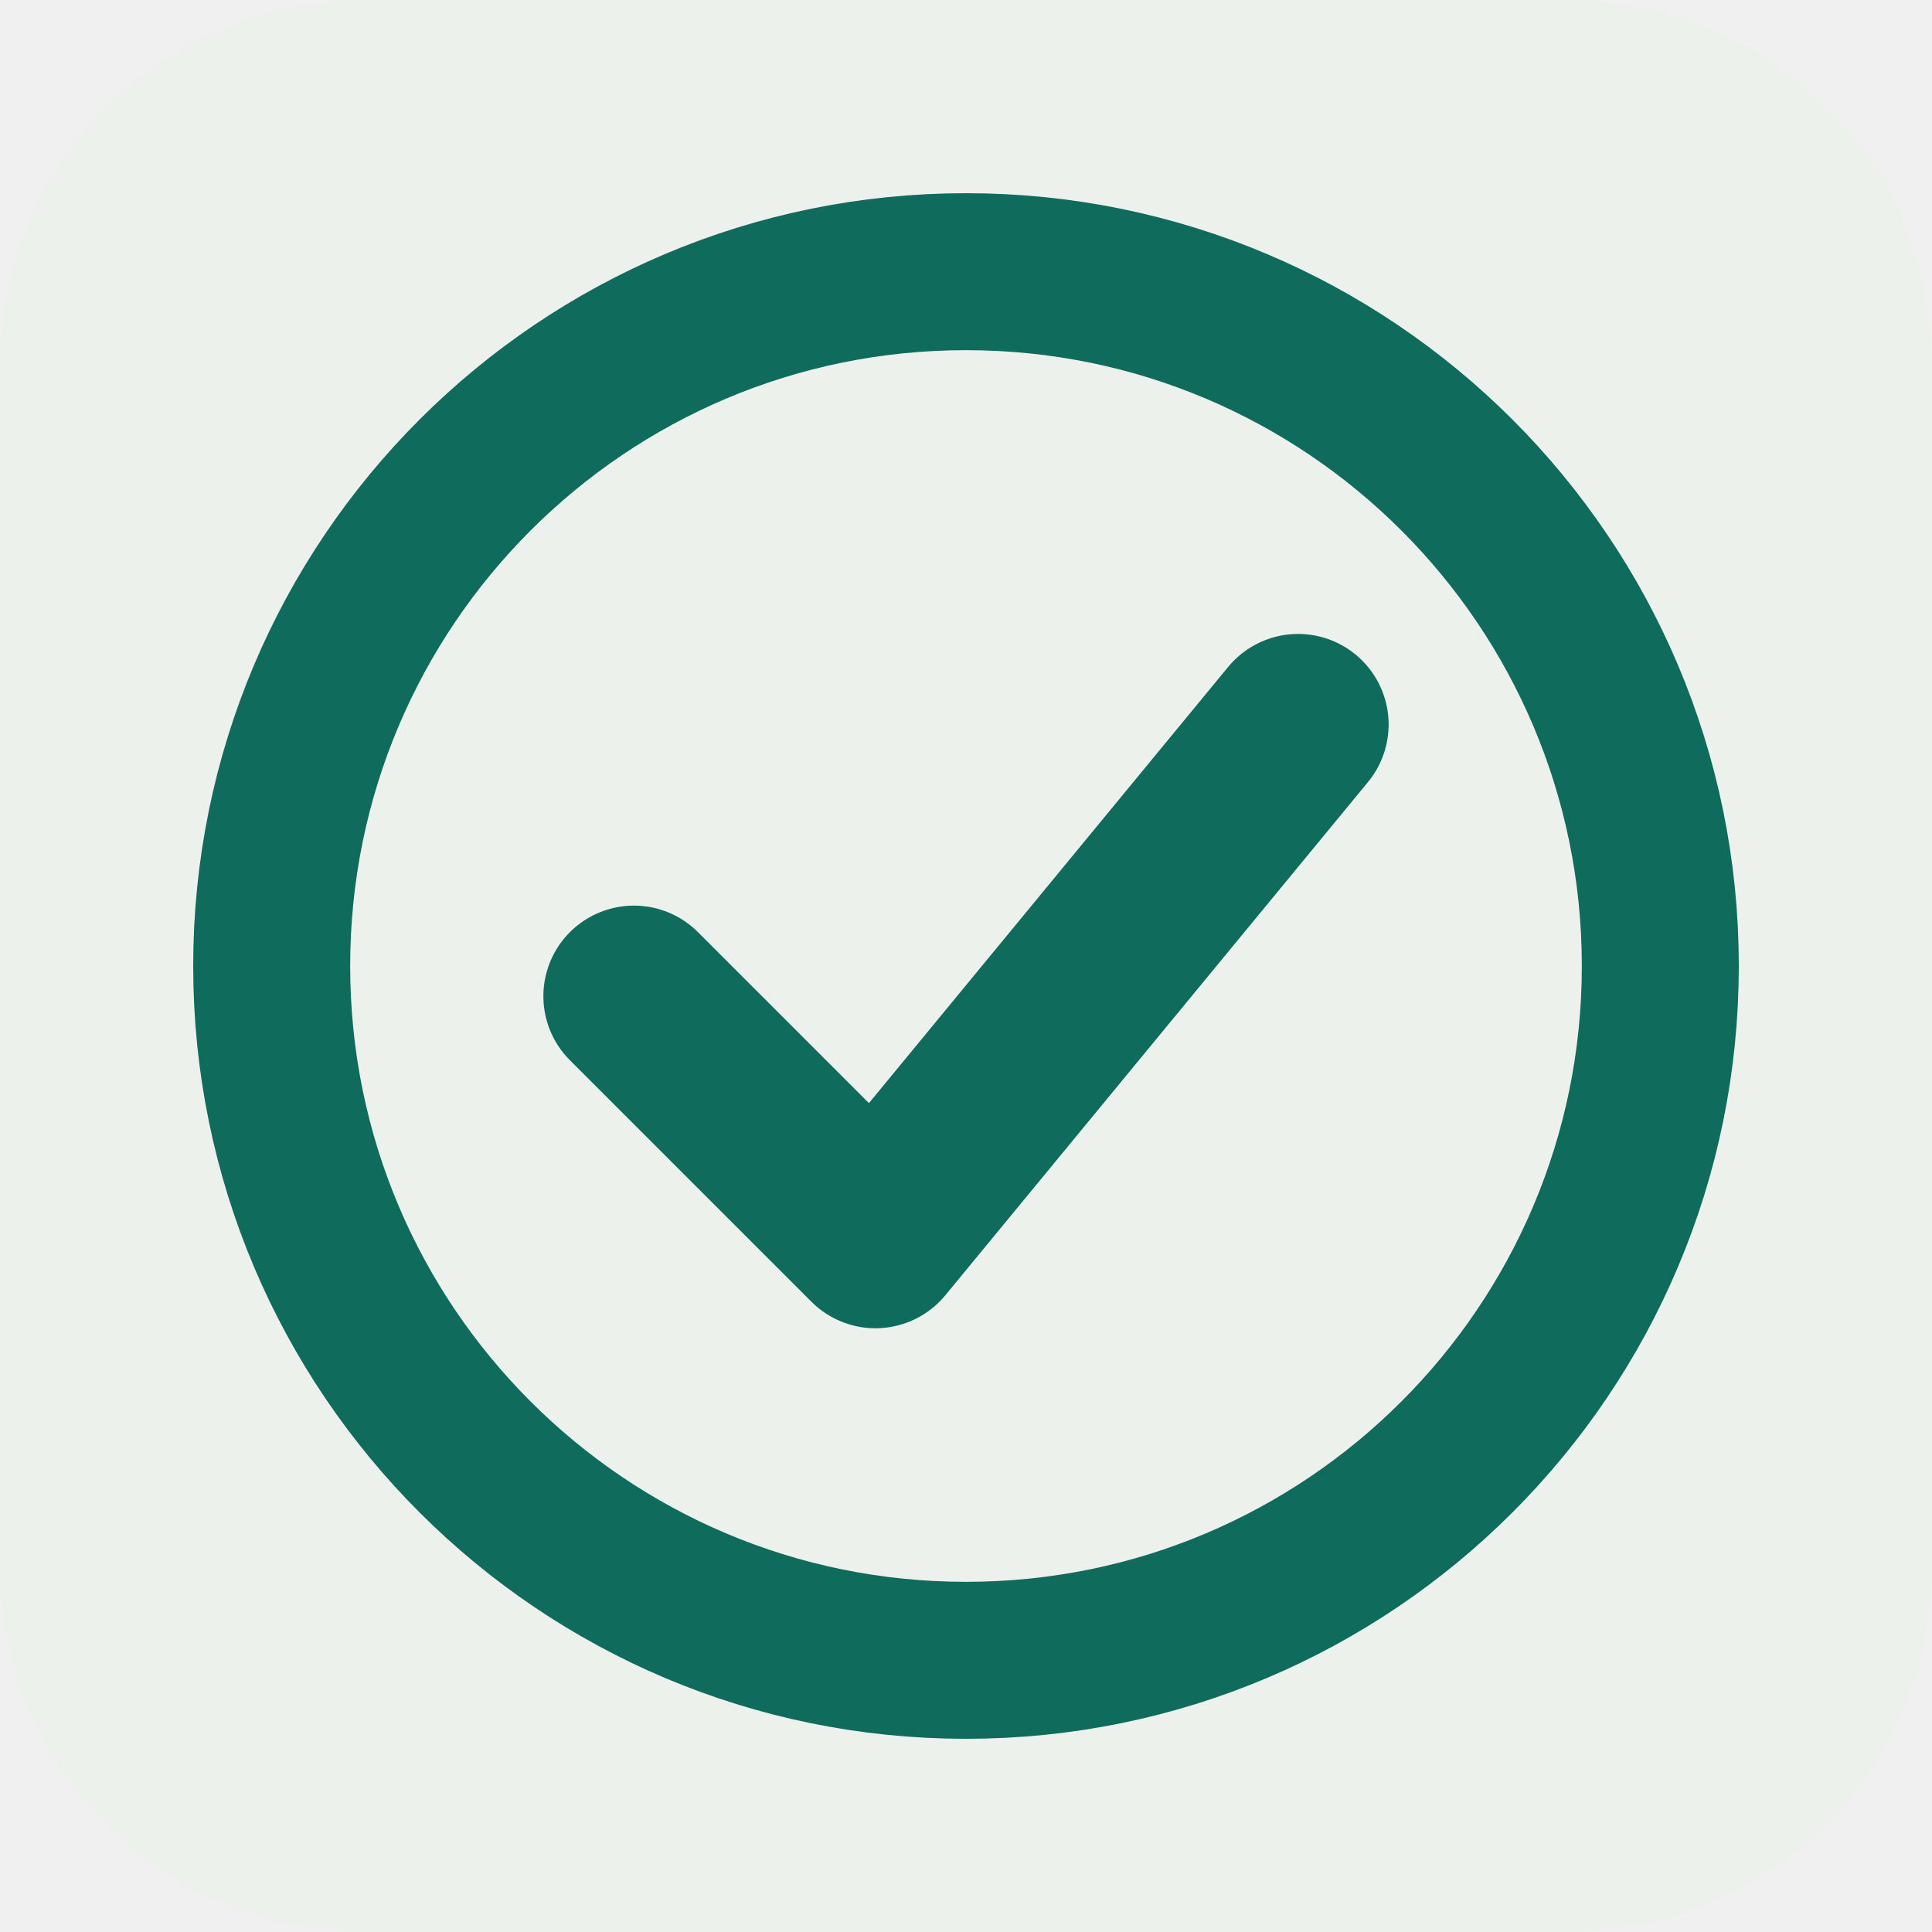
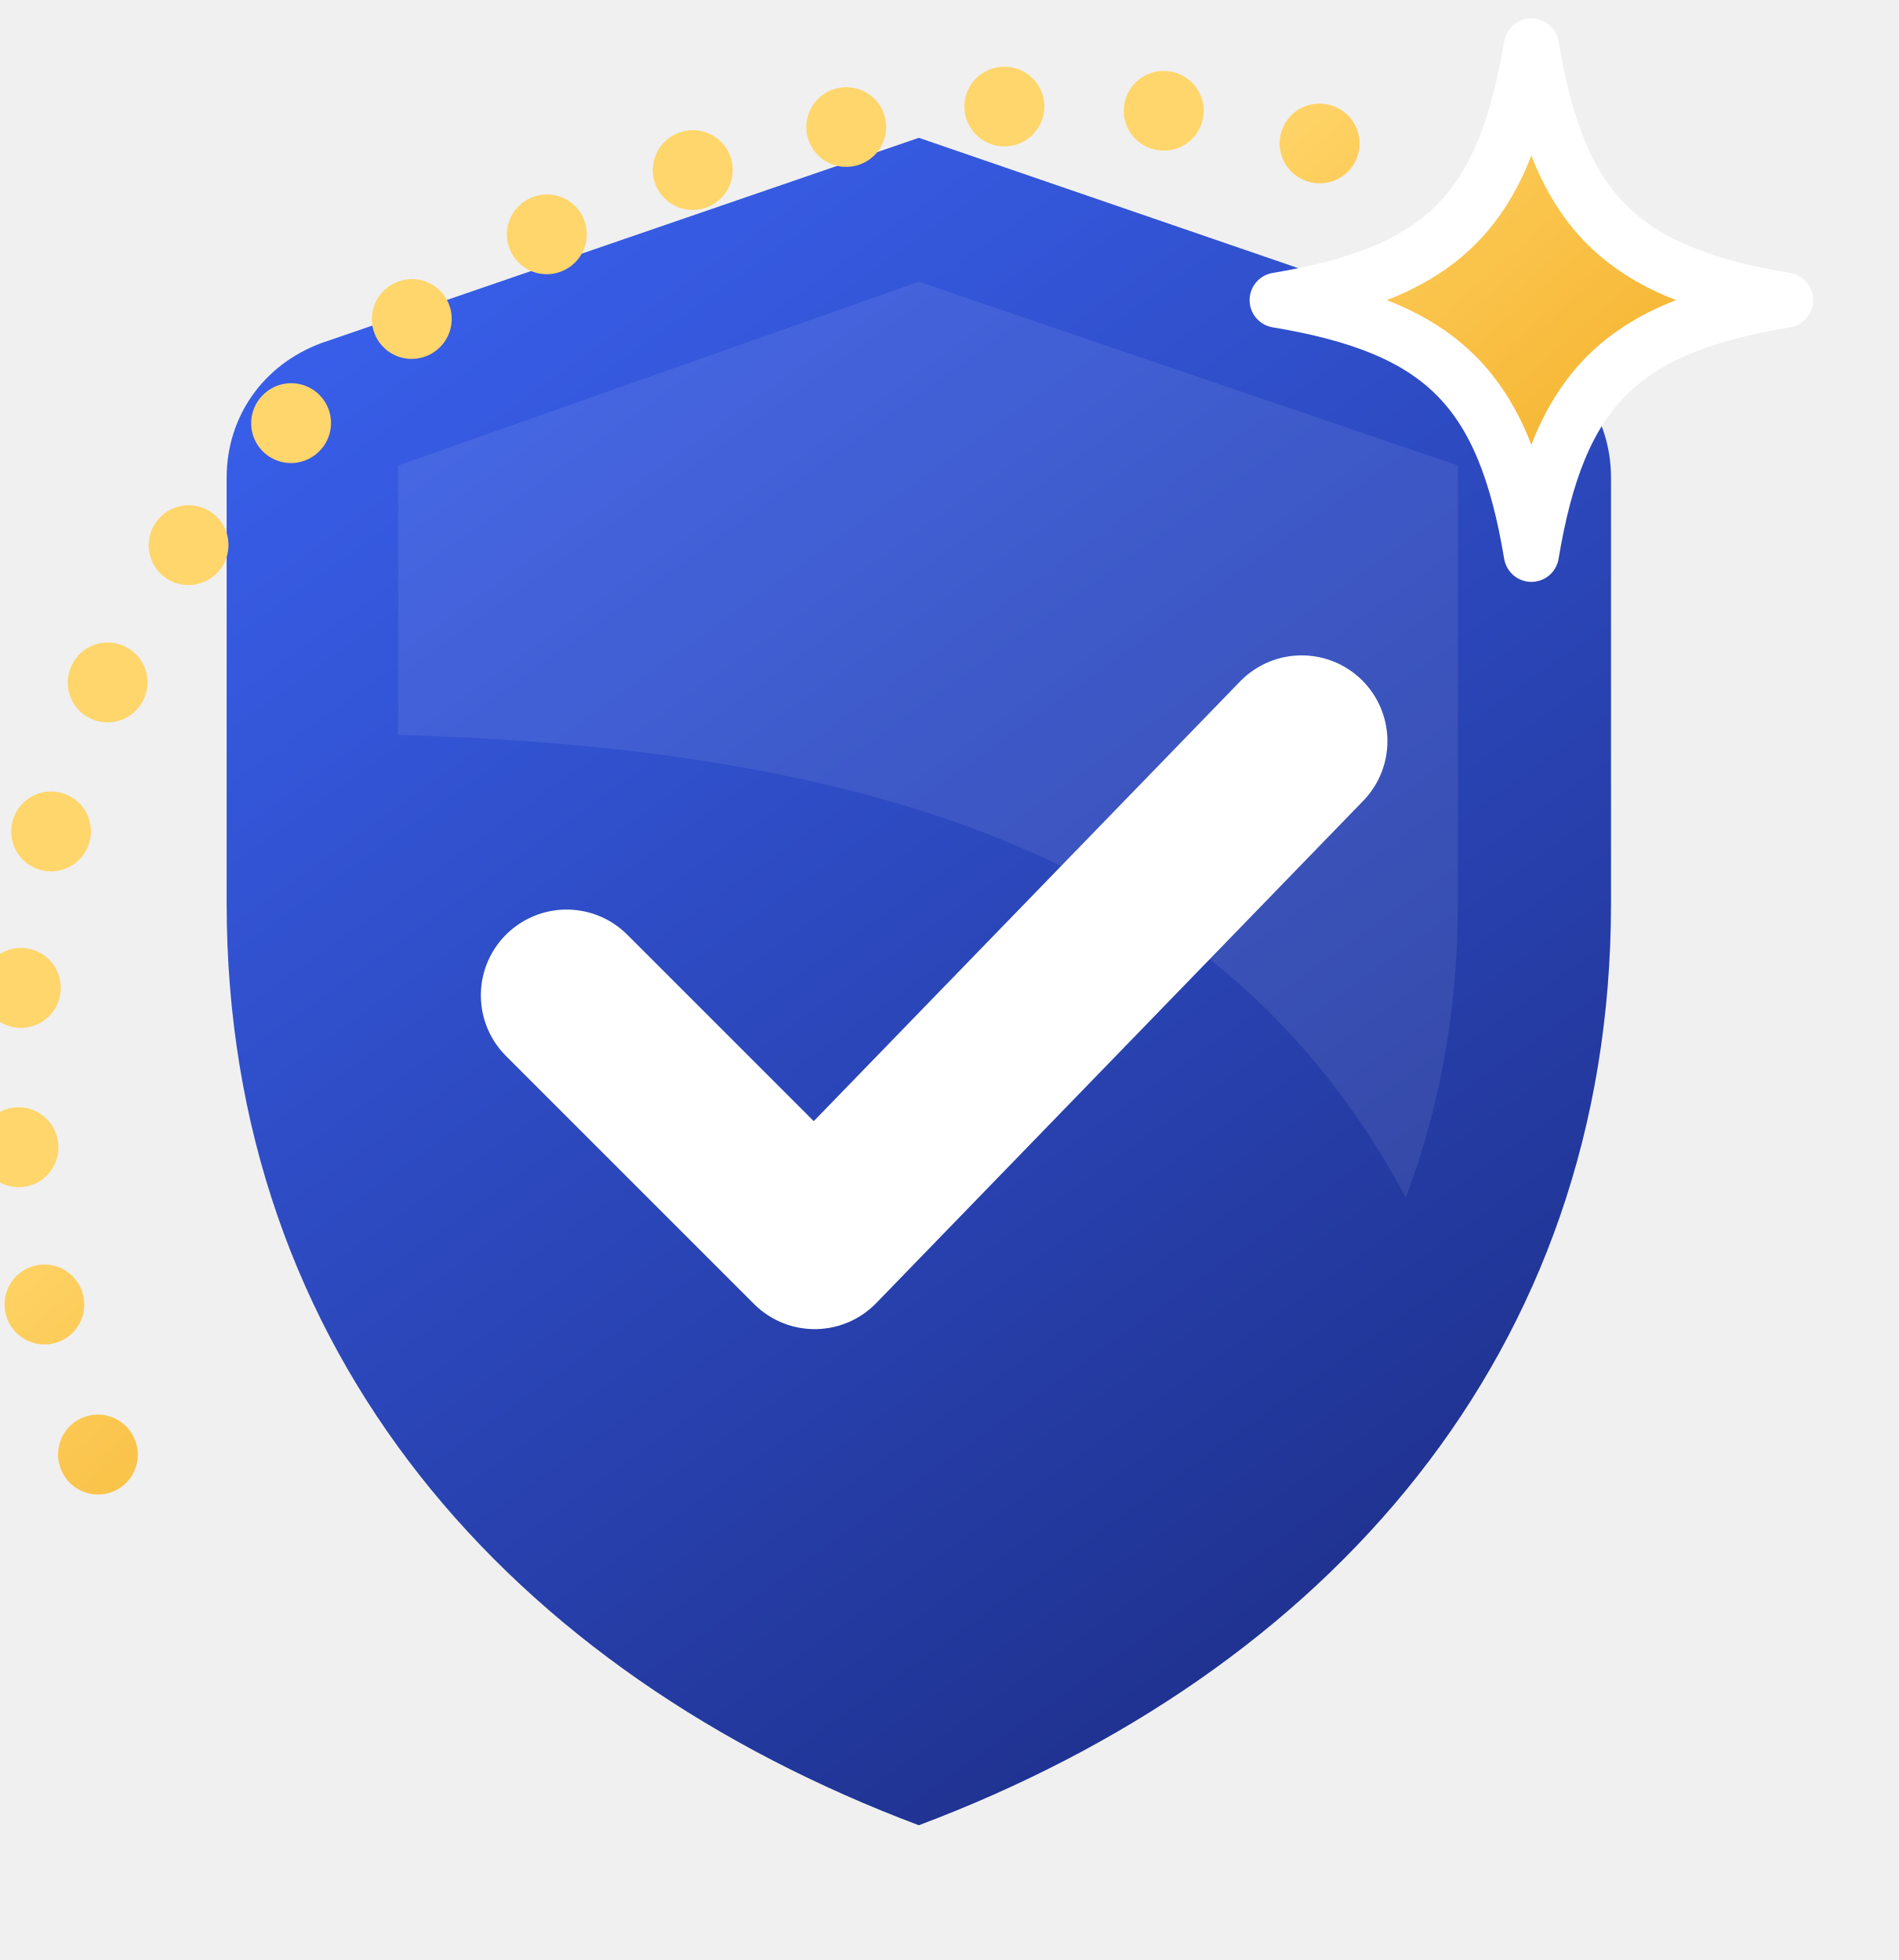
- <svg xmlns="http://www.w3.org/2000/svg" viewBox="0 0 32 32">
-   <rect width="32" height="32" rx="6" fill="#edf1ec" />
-   <circle cx="16" cy="16" r="11.5" fill="none" stroke="#0f6b5c" stroke-width="2.6" />
-   <path d="M10.5 16.5l4 4 7-8.5" fill="none" stroke="#0f6b5c" stroke-width="3" stroke-linecap="round" stroke-linejoin="round" />
+ <svg xmlns="http://www.w3.org/2000/svg" viewBox="2 0 62 64">
+   <g transform="translate(0 0) scale(1.0)">
+     <defs>
+       <linearGradient id="fi-g" x1="12" y1="4" x2="52" y2="60" gradientUnits="userSpaceOnUse">
+         <stop offset="0" stop-color="#3B63F3" />
+         <stop offset="1" stop-color="#1B2A80" />
+       </linearGradient>
+       <linearGradient id="fi-s" x1="44" y1="2" x2="60" y2="20" gradientUnits="userSpaceOnUse">
+         <stop offset="0" stop-color="#FFD66B" />
+         <stop offset="1" stop-color="#F2A516" />
+       </linearGradient>
+     </defs>
+     <path d="M32 4.5 L51.5 11.2 C53.4 11.9 54.6 13.6 54.6 15.6 V29.5 C54.6 44.2 45.3 54.6 32 59.6 C18.7 54.6 9.4 44.2 9.4 29.5 V15.6 C9.4 13.6 10.6 11.9 12.5 11.2 Z" fill="url(#fi-g)" />
+     <path d="M32 9.2 L49.6 15.2 V29.5 C49.6 33 49 36.2 47.9 39.1 C43 30 34 24.5 15 24 V15.2 Z" fill="#FFFFFF" opacity="0.08" />
+     <path d="M20.5 32.5 L28.6 40.6 L44.5 24.2" fill="none" stroke="#FFFFFF" stroke-width="5.6" stroke-linecap="round" stroke-linejoin="round" />
+     <path d="M5.2 47.5 C-1.5 33 4.5 14.5 22 6.6 C31 2.6 40.5 2.6 47 5.4" fill="none" stroke="url(#fi-s)" stroke-width="2.6" stroke-linecap="round" stroke-dasharray="0.01 5.2" />
+     <path d="M52 1.5 C52.9 6.9 54.9 8.9 60.3 9.8 C54.9 10.7 52.9 12.7 52 18.1 C51.1 12.7 49.1 10.7 43.7 9.8 C49.1 8.9 51.1 6.9 52 1.5 Z" fill="url(#fi-s)" stroke="#FFFFFF" stroke-width="1.8" stroke-linejoin="round" />
+   </g>
</svg>
